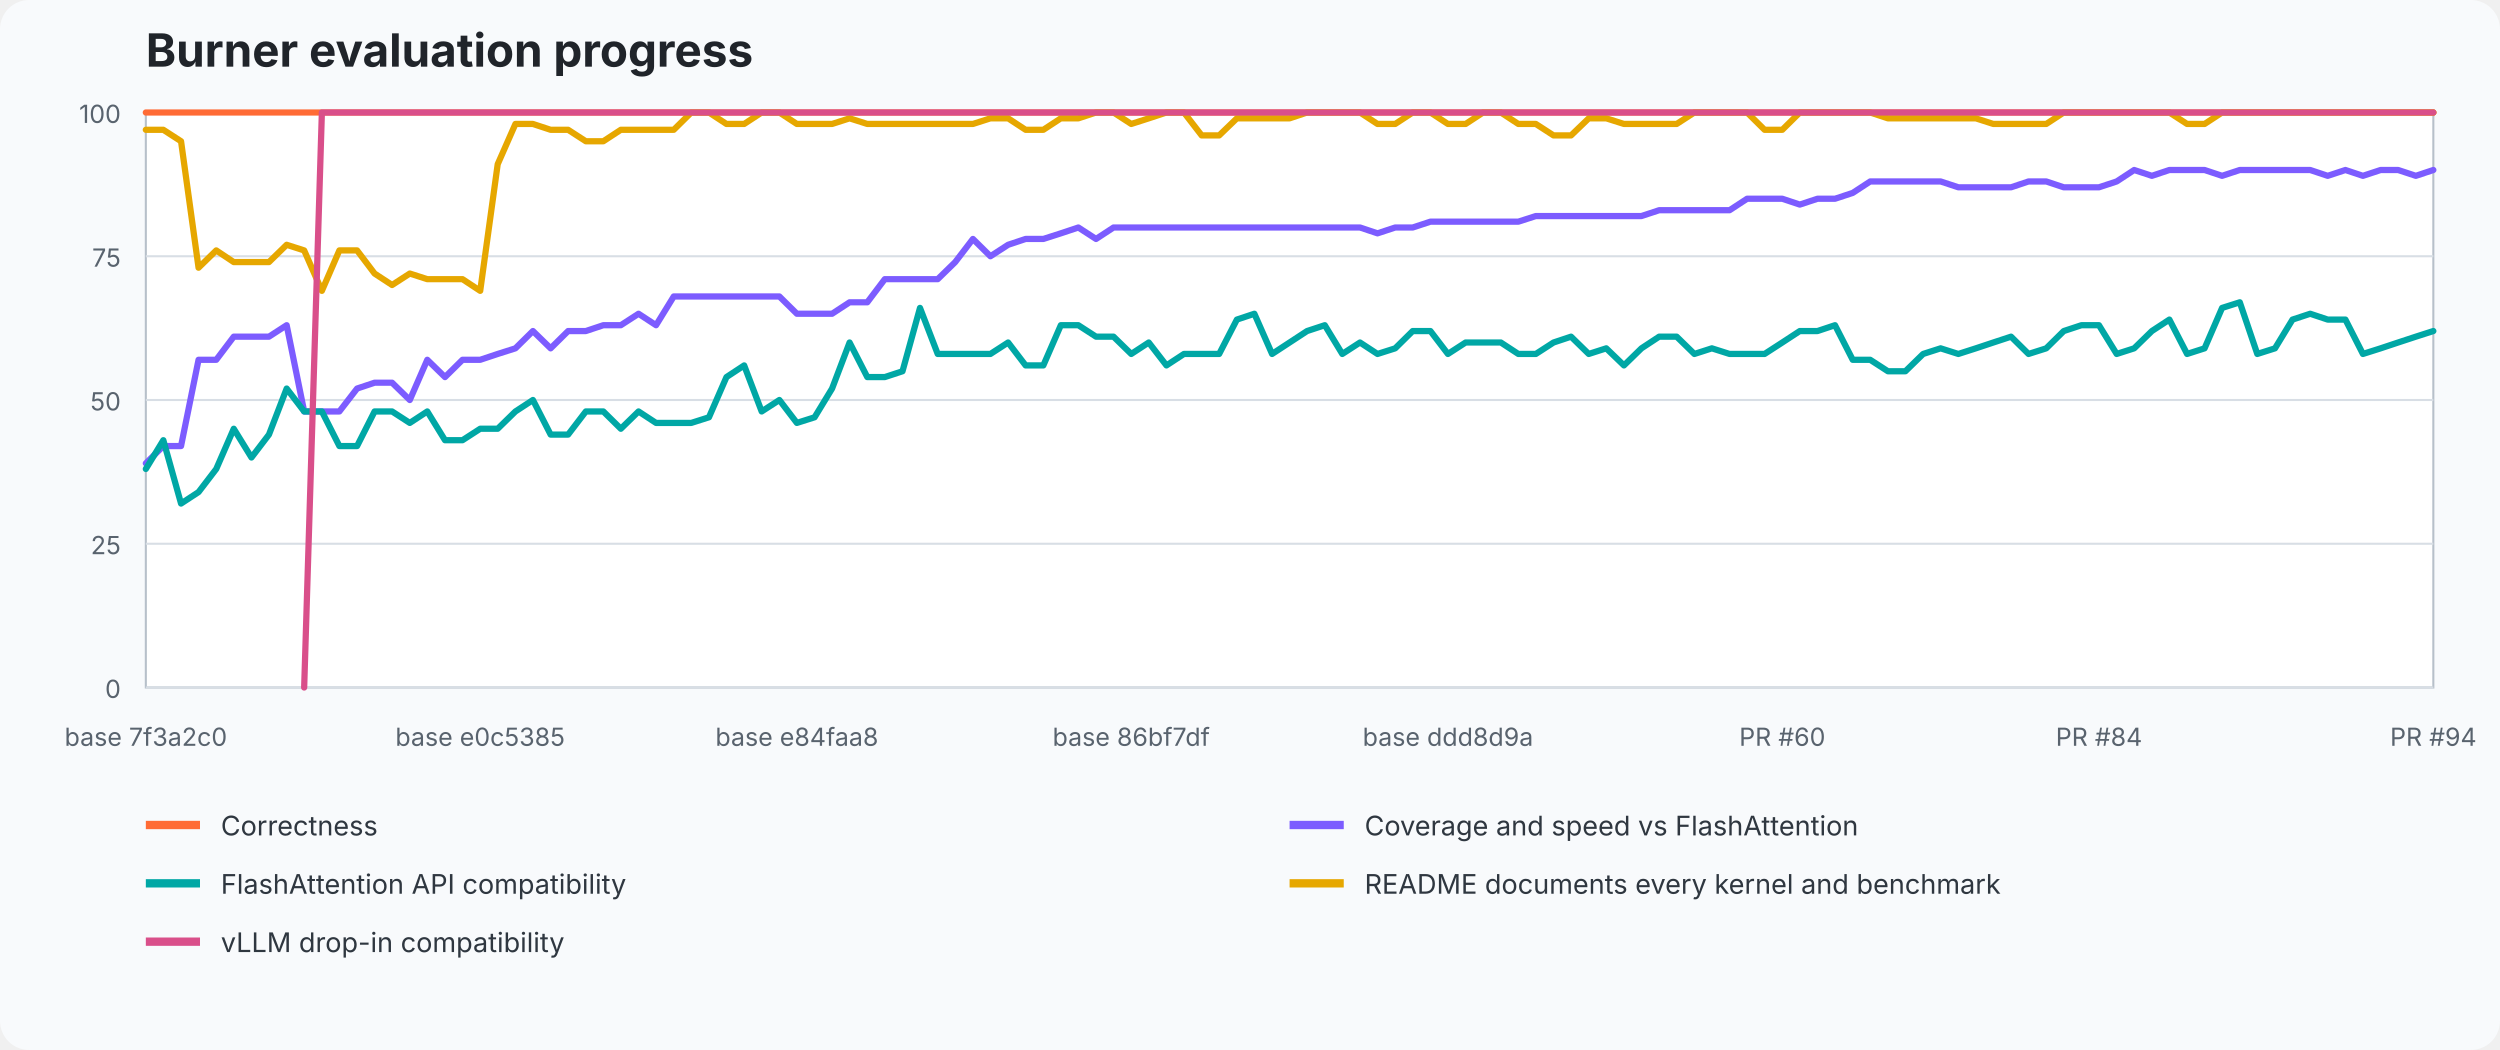
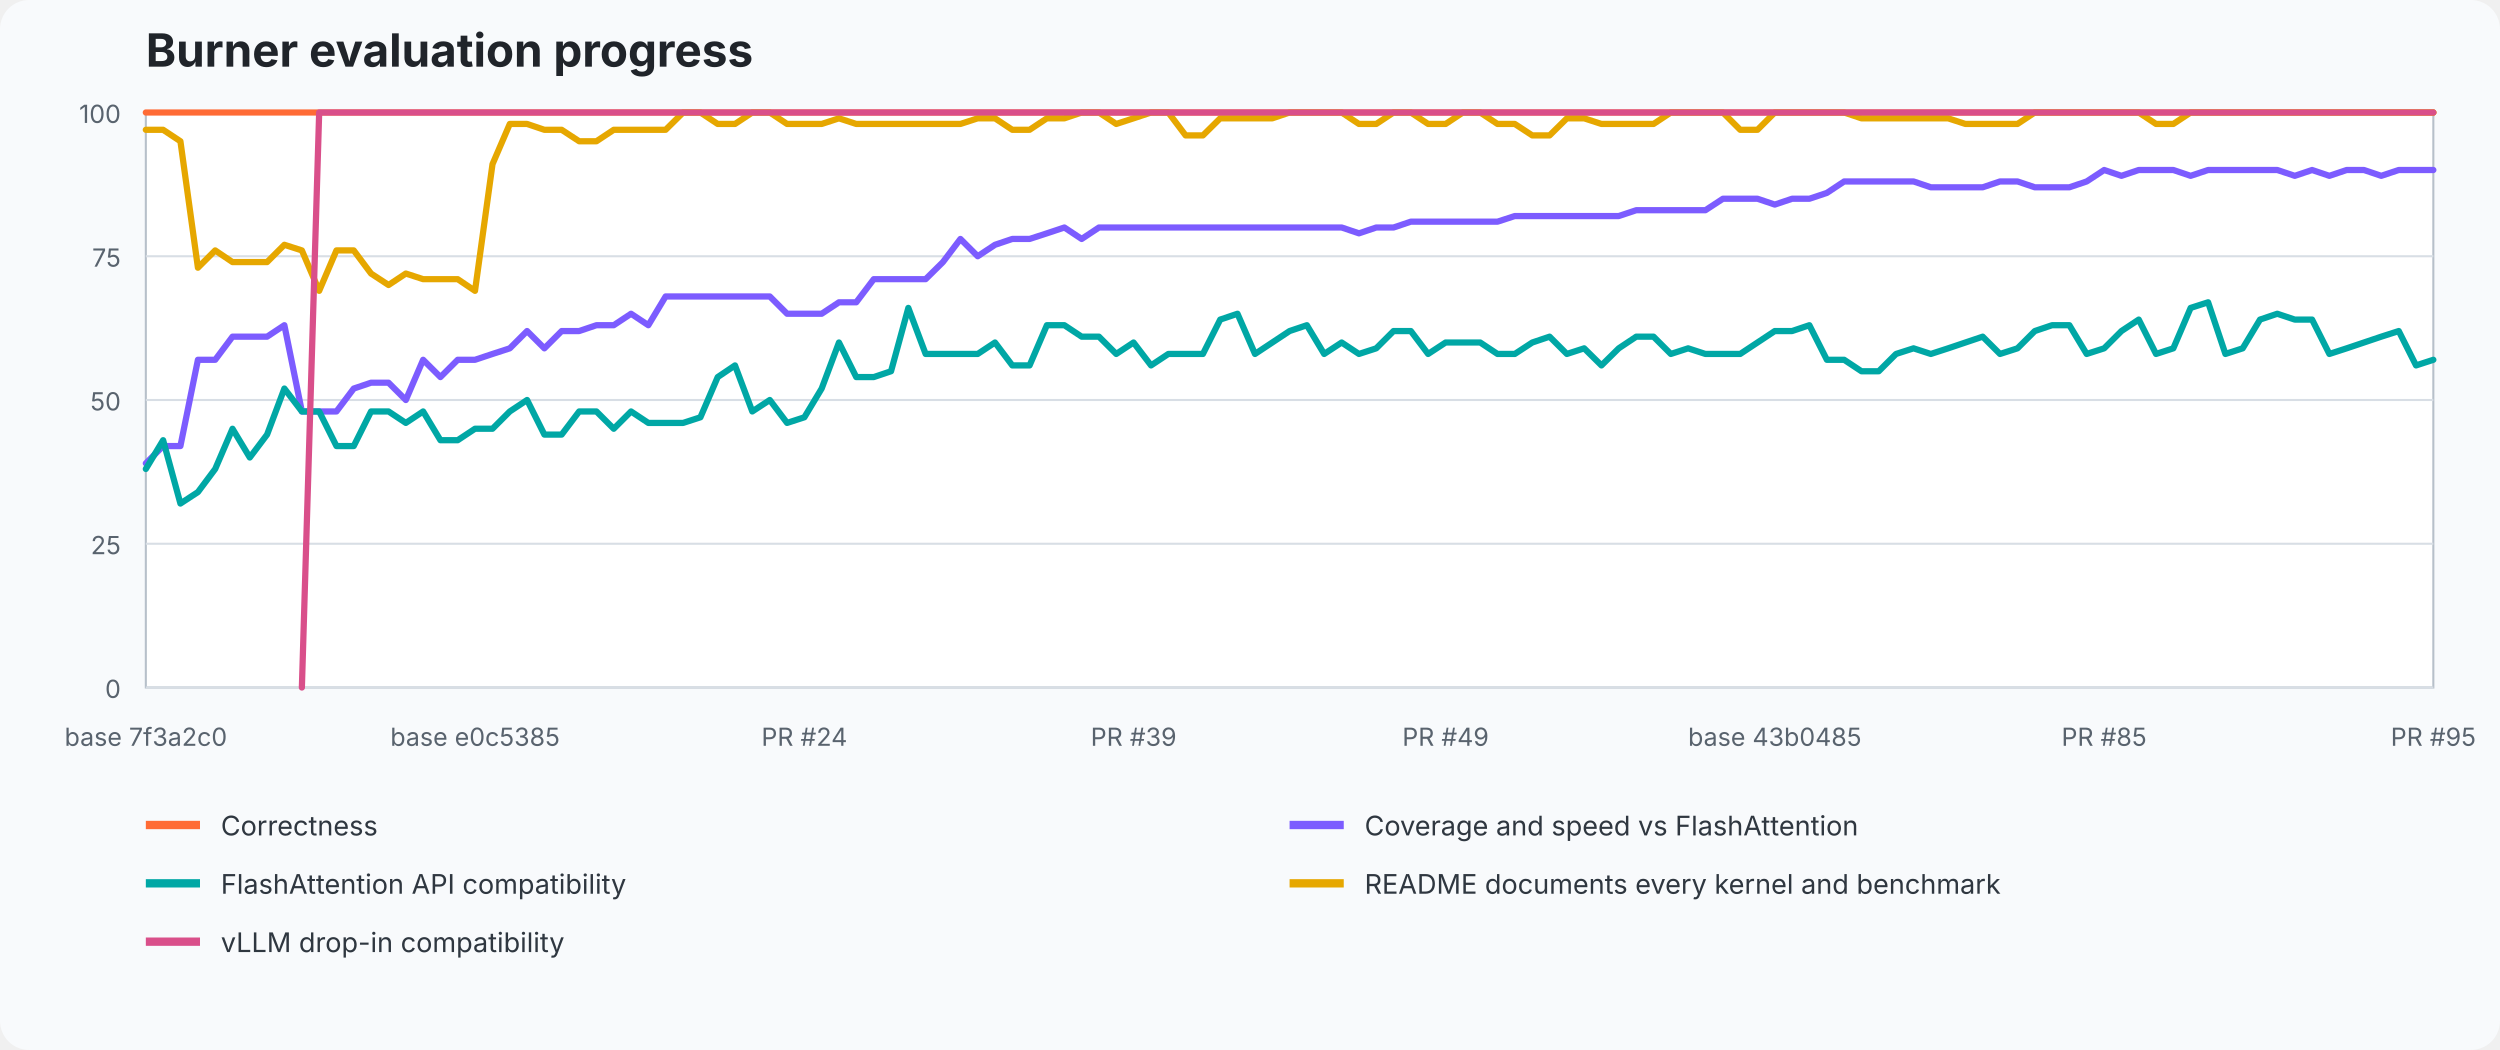
<svg xmlns="http://www.w3.org/2000/svg" width="1200" height="504" viewBox="0 0 1200 504" role="img" aria-labelledby="title desc">
  <style>text{font-family:ui-sans-serif,system-ui,-apple-system,BlinkMacSystemFont,"Segoe UI",sans-serif}.title{font-size:22px;font-weight:700;fill:#20242a}.axis{font-size:12px;fill:#59636e}.legend{font-size:13px;fill:#2f3740}.grid{stroke:#d8dee5;stroke-width:1}.plot{fill:#fff;stroke:#b7c0ca}</style>
  <rect width="100%" height="100%" fill="#f8fafc" rx="14" />
  <text x="70" y="32" class="title">Burner evaluation progress</text>
  <rect x="70" y="54" width="1098" height="276" class="plot" />
  <line x1="70" y1="330" x2="1168" y2="330" class="grid" />
  <text x="58" y="335" text-anchor="end" class="axis">0</text>
  <line x1="70" y1="261" x2="1168" y2="261" class="grid" />
  <text x="58" y="266" text-anchor="end" class="axis">25</text>
  <line x1="70" y1="192" x2="1168" y2="192" class="grid" />
  <text x="58" y="197" text-anchor="end" class="axis">50</text>
  <line x1="70" y1="123" x2="1168" y2="123" class="grid" />
  <text x="58" y="128" text-anchor="end" class="axis">75</text>
  <line x1="70" y1="54" x2="1168" y2="54" class="grid" />
  <text x="58" y="59" text-anchor="end" class="axis">100</text>
-   <polyline points="70.0,54.0 78.4,54.0 86.9,54.0 95.3,54.0 103.8,54.0 112.2,54.0 120.7,54.0 129.1,54.0 137.6,54.0 146.0,54.0 154.5,54.0 162.9,54.0 171.4,54.0 179.8,54.0 188.2,54.0 196.7,54.0 205.1,54.0 213.6,54.0 222.0,54.0 230.5,54.0 238.9,54.0 247.4,54.0 255.8,54.0 264.3,54.0 272.7,54.0 281.2,54.0 289.6,54.0 298.0,54.0 306.5,54.0 314.9,54.0 323.4,54.0 331.8,54.0 340.3,54.0 348.7,54.0 357.2,54.0 365.6,54.0 374.1,54.0 382.5,54.0 391.0,54.0 399.4,54.0 407.8,54.0 416.3,54.0 424.7,54.0 433.2,54.0 441.6,54.0 450.1,54.0 458.5,54.0 467.0,54.0 475.4,54.0 483.9,54.0 492.3,54.0 500.8,54.0 509.2,54.0 517.6,54.0 526.1,54.0 534.5,54.0 543.0,54.0 551.4,54.0 559.9,54.0 568.3,54.0 576.8,54.0 585.2,54.0 593.7,54.0 602.1,54.0 610.6,54.0 619.0,54.0 627.4,54.0 635.9,54.0 644.3,54.0 652.8,54.0 661.2,54.0 669.7,54.0 678.1,54.0 686.6,54.0 695.0,54.0 703.5,54.0 711.9,54.0 720.4,54.0 728.8,54.0 737.2,54.0 745.7,54.0 754.1,54.0 762.6,54.0 771.0,54.0 779.5,54.0 787.9,54.0 796.4,54.0 804.8,54.0 813.3,54.0 821.7,54.0 830.2,54.0 838.6,54.0 847.0,54.0 855.5,54.0 863.9,54.0 872.4,54.0 880.8,54.0 889.3,54.0 897.7,54.0 906.2,54.0 914.6,54.0 923.1,54.0 931.5,54.0 940.0,54.0 948.4,54.0 956.8,54.0 965.3,54.0 973.7,54.0 982.2,54.0 990.6,54.0 999.1,54.0 1007.5,54.0 1016.0,54.0 1024.4,54.0 1032.9,54.0 1041.3,54.0 1049.8,54.0 1058.2,54.0 1066.6,54.0 1075.1,54.0 1083.5,54.0 1092.0,54.0 1100.4,54.0 1108.9,54.0 1117.3,54.0 1125.8,54.0 1134.2,54.0 1142.7,54.0 1151.1,54.0 1159.6,54.0 1168.0,54.0" fill="none" stroke="#ff6b35" stroke-width="3" stroke-linejoin="round" stroke-linecap="round" />
-   <polyline points="70.0,222.4 78.4,214.1 86.9,214.1 95.3,172.7 103.8,172.7 112.2,161.6 120.7,161.6 129.1,161.6 137.6,156.1 146.0,197.5 154.5,197.5 162.9,197.5 171.4,186.5 179.8,183.7 188.2,183.7 196.7,192.0 205.1,172.7 213.6,181.0 222.0,172.7 230.5,172.7 238.9,169.9 247.4,167.2 255.8,158.9 264.3,167.2 272.7,158.9 281.2,158.9 289.6,156.1 298.0,156.1 306.5,150.6 314.9,156.1 323.4,142.3 331.8,142.3 340.3,142.3 348.7,142.3 357.2,142.3 365.6,142.3 374.1,142.3 382.5,150.6 391.0,150.6 399.4,150.6 407.8,145.1 416.3,145.1 424.7,134.0 433.2,134.0 441.6,134.0 450.1,134.0 458.5,125.8 467.0,114.7 475.4,123.0 483.9,117.5 492.3,114.7 500.8,114.7 509.2,112.0 517.6,109.2 526.1,114.7 534.5,109.2 543.0,109.2 551.4,109.2 559.9,109.2 568.3,109.2 576.8,109.2 585.2,109.2 593.7,109.2 602.1,109.2 610.6,109.2 619.0,109.2 627.4,109.2 635.9,109.2 644.3,109.2 652.8,109.2 661.2,112.0 669.7,109.2 678.1,109.2 686.6,106.4 695.0,106.4 703.5,106.4 711.9,106.4 720.4,106.4 728.8,106.4 737.2,103.7 745.7,103.7 754.1,103.7 762.6,103.7 771.0,103.7 779.5,103.7 787.9,103.7 796.4,100.9 804.8,100.9 813.3,100.9 821.7,100.9 830.2,100.9 838.6,95.4 847.0,95.4 855.5,95.4 863.9,98.2 872.4,95.4 880.8,95.4 889.3,92.6 897.7,87.1 906.2,87.1 914.6,87.1 923.1,87.1 931.5,87.1 940.0,89.9 948.4,89.9 956.8,89.9 965.3,89.9 973.7,87.1 982.2,87.1 990.6,89.9 999.1,89.9 1007.5,89.9 1016.0,87.1 1024.4,81.6 1032.9,84.4 1041.3,81.6 1049.8,81.6 1058.2,81.6 1066.6,84.4 1075.1,81.6 1083.5,81.6 1092.0,81.6 1100.4,81.6 1108.9,81.6 1117.3,84.4 1125.8,81.6 1134.2,84.4 1142.7,81.6 1151.1,81.6 1159.6,84.4 1168.0,81.6" fill="none" stroke="#7c5cff" stroke-width="3" stroke-linejoin="round" stroke-linecap="round" />
-   <polyline points="70.0,225.1 78.4,211.3 86.9,241.7 95.3,236.2 103.8,225.1 112.2,205.8 120.7,219.6 129.1,208.6 137.6,186.5 146.0,197.5 154.5,197.5 162.9,214.1 171.4,214.1 179.8,197.5 188.2,197.5 196.7,203.0 205.1,197.5 213.6,211.3 222.0,211.3 230.5,205.8 238.9,205.8 247.4,197.5 255.8,192.0 264.3,208.6 272.7,208.6 281.2,197.5 289.6,197.5 298.0,205.8 306.5,197.5 314.9,203.0 323.4,203.0 331.8,203.0 340.3,200.3 348.7,181.0 357.2,175.4 365.6,197.5 374.1,192.0 382.5,203.0 391.0,200.3 399.4,186.5 407.8,164.4 416.3,181.0 424.7,181.0 433.2,178.2 441.6,147.8 450.1,169.9 458.5,169.9 467.0,169.9 475.4,169.9 483.9,164.4 492.3,175.4 500.8,175.4 509.2,156.1 517.6,156.1 526.1,161.6 534.5,161.6 543.0,169.9 551.4,164.4 559.9,175.4 568.3,169.9 576.8,169.9 585.2,169.9 593.7,153.4 602.1,150.6 610.6,169.9 619.0,164.4 627.4,158.9 635.9,156.1 644.3,169.9 652.8,164.4 661.2,169.9 669.7,167.2 678.1,158.9 686.6,158.9 695.0,169.9 703.5,164.4 711.9,164.4 720.4,164.4 728.8,169.9 737.2,169.9 745.7,164.4 754.1,161.6 762.6,169.9 771.0,167.2 779.5,175.4 787.9,167.2 796.4,161.6 804.8,161.6 813.3,169.9 821.7,167.2 830.2,169.9 838.6,169.9 847.0,169.9 855.5,164.4 863.9,158.9 872.4,158.9 880.8,156.1 889.3,172.7 897.7,172.7 906.2,178.2 914.6,178.2 923.1,169.9 931.5,167.2 940.0,169.9 948.4,167.2 956.8,164.4 965.3,161.6 973.7,169.9 982.2,167.2 990.6,158.9 999.1,156.1 1007.5,156.1 1016.0,169.9 1024.4,167.2 1032.9,158.9 1041.3,153.4 1049.8,169.9 1058.2,167.2 1066.6,147.8 1075.1,145.1 1083.5,169.9 1092.0,167.2 1100.4,153.4 1108.9,150.6 1117.3,153.4 1125.8,153.4 1134.2,169.9 1142.7,167.2 1151.1,164.4 1159.6,161.6 1168.0,158.9" fill="none" stroke="#00a7a5" stroke-width="3" stroke-linejoin="round" stroke-linecap="round" />
-   <polyline points="70.0,62.3 78.4,62.3 86.9,67.8 95.3,128.5 103.8,120.2 112.2,125.8 120.7,125.8 129.1,125.8 137.6,117.5 146.0,120.2 154.5,139.6 162.9,120.2 171.4,120.2 179.8,131.3 188.2,136.8 196.7,131.3 205.1,134.0 213.6,134.0 222.0,134.0 230.5,139.6 238.9,78.8 247.4,59.5 255.8,59.5 264.3,62.3 272.7,62.3 281.2,67.8 289.6,67.8 298.0,62.3 306.5,62.3 314.9,62.3 323.4,62.3 331.8,54.0 340.3,54.0 348.7,59.5 357.2,59.5 365.6,54.0 374.1,54.0 382.5,59.5 391.0,59.5 399.4,59.5 407.8,56.8 416.3,59.5 424.7,59.5 433.2,59.5 441.6,59.5 450.1,59.5 458.5,59.5 467.0,59.5 475.4,56.8 483.9,56.8 492.3,62.3 500.8,62.3 509.2,56.8 517.6,56.8 526.1,54.0 534.5,54.0 543.0,59.5 551.4,56.8 559.9,54.0 568.3,54.0 576.8,65.0 585.2,65.0 593.7,56.8 602.1,56.8 610.6,56.8 619.0,56.8 627.4,54.0 635.9,54.0 644.3,54.0 652.8,54.0 661.2,59.5 669.7,59.5 678.1,54.0 686.6,54.0 695.0,59.5 703.5,59.5 711.9,54.0 720.4,54.0 728.8,59.5 737.2,59.5 745.7,65.0 754.1,65.0 762.6,56.8 771.0,56.8 779.5,59.5 787.9,59.5 796.4,59.5 804.8,59.5 813.3,54.0 821.7,54.0 830.2,54.0 838.6,54.0 847.0,62.3 855.5,62.3 863.9,54.0 872.4,54.0 880.8,54.0 889.3,54.0 897.7,54.0 906.2,56.8 914.6,56.8 923.1,56.8 931.5,56.8 940.0,56.8 948.4,56.8 956.8,59.5 965.3,59.5 973.7,59.5 982.2,59.5 990.6,54.0 999.1,54.0 1007.5,54.0 1016.0,54.0 1024.4,54.0 1032.9,54.0 1041.3,54.0 1049.8,59.5 1058.2,59.5 1066.6,54.0 1075.1,54.0 1083.5,54.0 1092.0,54.0 1100.4,54.0 1108.9,54.0 1117.3,54.0 1125.8,54.0 1134.2,54.0 1142.7,54.0 1151.1,54.0 1159.6,54.0 1168.0,54.0" fill="none" stroke="#e6a700" stroke-width="3" stroke-linejoin="round" stroke-linecap="round" />
-   <polyline points="146.0,330.0 154.5,54.0 162.9,54.0 171.4,54.0 179.8,54.0 188.2,54.0 196.7,54.0 205.1,54.0 213.6,54.0 222.0,54.0 230.5,54.0 238.9,54.0 247.4,54.0 255.8,54.0 264.3,54.0 272.7,54.0 281.2,54.0 289.6,54.0 298.0,54.0 306.5,54.0 314.9,54.0 323.4,54.0 331.8,54.0 340.3,54.0 348.7,54.0 357.2,54.0 365.6,54.0 374.1,54.0 382.5,54.0 391.0,54.0 399.4,54.0 407.8,54.0 416.3,54.0 424.7,54.0 433.2,54.0 441.6,54.0 450.1,54.0 458.5,54.0 467.0,54.0 475.4,54.0 483.9,54.0 492.3,54.0 500.8,54.0 509.2,54.0 517.6,54.0 526.1,54.0 534.5,54.0 543.0,54.0 551.4,54.0 559.9,54.0 568.3,54.0 576.8,54.0 585.2,54.0 593.7,54.0 602.1,54.0 610.6,54.0 619.0,54.0 627.4,54.0 635.9,54.0 644.3,54.0 652.8,54.0 661.2,54.0 669.7,54.0 678.1,54.0 686.6,54.0 695.0,54.0 703.5,54.0 711.9,54.0 720.4,54.0 728.8,54.0 737.2,54.0 745.7,54.0 754.1,54.0 762.6,54.0 771.0,54.0 779.5,54.0 787.9,54.0 796.4,54.0 804.8,54.0 813.3,54.0 821.7,54.0 830.2,54.0 838.6,54.0 847.0,54.0 855.5,54.0 863.9,54.0 872.4,54.0 880.8,54.0 889.3,54.0 897.7,54.0 906.2,54.0 914.6,54.0 923.1,54.0 931.5,54.0 940.0,54.0 948.4,54.0 956.8,54.0 965.3,54.0 973.7,54.0 982.2,54.0 990.6,54.0 999.1,54.0 1007.5,54.0 1016.0,54.0 1024.4,54.0 1032.9,54.0 1041.3,54.0 1049.8,54.0 1058.2,54.0 1066.6,54.0 1075.1,54.0 1083.5,54.0 1092.0,54.0 1100.4,54.0 1108.9,54.0 1117.3,54.0 1125.8,54.0 1134.2,54.0 1142.7,54.0 1151.1,54.0 1159.6,54.0 1168.0,54.0" fill="none" stroke="#d94f8a" stroke-width="3" stroke-linejoin="round" stroke-linecap="round" />
+   <polyline points="70.0,54.0 78.3,54.0 86.6,54.0 95.0,54.0 103.3,54.0 111.6,54.0 119.9,54.0 128.2,54.0 136.5,54.0 144.9,54.0 153.2,54.0 161.5,54.0 169.8,54.0 178.1,54.0 186.5,54.0 194.8,54.0 203.1,54.0 211.4,54.0 219.7,54.0 228.0,54.0 236.4,54.0 244.7,54.0 253.0,54.0 261.3,54.0 269.6,54.0 278.0,54.0 286.3,54.0 294.6,54.0 302.9,54.0 311.2,54.0 319.5,54.0 327.9,54.0 336.2,54.0 344.5,54.0 352.8,54.0 361.1,54.0 369.5,54.0 377.8,54.0 386.1,54.0 394.4,54.0 402.7,54.0 411.0,54.0 419.4,54.0 427.7,54.0 436.0,54.0 444.3,54.0 452.6,54.0 461.0,54.0 469.3,54.0 477.6,54.0 485.9,54.0 494.2,54.0 502.5,54.0 510.9,54.0 519.2,54.0 527.5,54.0 535.8,54.0 544.1,54.0 552.5,54.0 560.8,54.0 569.1,54.0 577.4,54.0 585.7,54.0 594.0,54.0 602.4,54.0 610.7,54.0 619.0,54.0 627.3,54.0 635.6,54.0 644.0,54.0 652.3,54.0 660.6,54.0 668.9,54.0 677.2,54.0 685.5,54.0 693.9,54.0 702.2,54.0 710.5,54.0 718.8,54.0 727.1,54.0 735.5,54.0 743.8,54.0 752.1,54.0 760.4,54.0 768.7,54.0 777.0,54.0 785.4,54.0 793.7,54.0 802.0,54.0 810.3,54.0 818.6,54.0 827.0,54.0 835.3,54.0 843.6,54.0 851.9,54.0 860.2,54.0 868.5,54.0 876.9,54.0 885.2,54.0 893.5,54.0 901.8,54.0 910.1,54.0 918.5,54.0 926.8,54.0 935.1,54.0 943.4,54.0 951.7,54.0 960.0,54.0 968.4,54.0 976.7,54.0 985.0,54.0 993.3,54.0 1001.6,54.0 1010.0,54.0 1018.3,54.0 1026.6,54.0 1034.9,54.0 1043.2,54.0 1051.5,54.0 1059.9,54.0 1068.2,54.0 1076.5,54.0 1084.8,54.0 1093.1,54.0 1101.5,54.0 1109.8,54.0 1118.1,54.0 1126.4,54.0 1134.7,54.0 1143.0,54.0 1151.4,54.0 1159.7,54.0 1168.0,54.0" fill="none" stroke="#ff6b35" stroke-width="3" stroke-linejoin="round" stroke-linecap="round" />
+   <polyline points="70.0,222.4 78.3,214.1 86.6,214.1 95.0,172.7 103.3,172.7 111.6,161.6 119.9,161.6 128.2,161.6 136.5,156.1 144.9,197.5 153.2,197.5 161.5,197.5 169.8,186.5 178.1,183.7 186.5,183.7 194.8,192.0 203.1,172.7 211.4,181.0 219.7,172.7 228.0,172.7 236.4,169.9 244.7,167.2 253.0,158.9 261.3,167.2 269.6,158.9 278.0,158.9 286.3,156.1 294.6,156.1 302.9,150.6 311.2,156.1 319.5,142.3 327.9,142.3 336.2,142.3 344.5,142.3 352.8,142.3 361.1,142.3 369.5,142.3 377.8,150.6 386.1,150.6 394.4,150.6 402.7,145.1 411.0,145.1 419.4,134.0 427.7,134.0 436.0,134.0 444.3,134.0 452.6,125.8 461.0,114.7 469.3,123.0 477.6,117.5 485.9,114.7 494.2,114.7 502.5,112.0 510.9,109.2 519.2,114.7 527.5,109.2 535.8,109.2 544.1,109.2 552.5,109.2 560.8,109.2 569.1,109.2 577.4,109.2 585.7,109.2 594.0,109.2 602.4,109.2 610.7,109.2 619.0,109.2 627.3,109.2 635.6,109.2 644.0,109.2 652.3,112.0 660.6,109.2 668.9,109.2 677.2,106.4 685.5,106.4 693.9,106.4 702.2,106.4 710.5,106.4 718.8,106.4 727.1,103.7 735.5,103.7 743.8,103.7 752.1,103.7 760.4,103.7 768.7,103.7 777.0,103.7 785.4,100.9 793.7,100.9 802.0,100.9 810.3,100.9 818.6,100.9 827.0,95.4 835.3,95.4 843.6,95.4 851.9,98.2 860.2,95.4 868.5,95.4 876.9,92.6 885.2,87.1 893.5,87.1 901.8,87.1 910.1,87.1 918.5,87.1 926.8,89.9 935.1,89.9 943.4,89.9 951.7,89.9 960.0,87.1 968.4,87.1 976.7,89.9 985.0,89.9 993.3,89.9 1001.6,87.1 1010.0,81.6 1018.3,84.4 1026.6,81.6 1034.9,81.6 1043.2,81.6 1051.5,84.4 1059.9,81.6 1068.2,81.6 1076.5,81.6 1084.8,81.6 1093.1,81.6 1101.5,84.4 1109.8,81.6 1118.1,84.4 1126.4,81.6 1134.7,81.6 1143.0,84.4 1151.4,81.6 1159.7,81.6 1168.0,81.6" fill="none" stroke="#7c5cff" stroke-width="3" stroke-linejoin="round" stroke-linecap="round" />
+   <polyline points="70.0,225.1 78.3,211.3 86.6,241.7 95.0,236.2 103.3,225.1 111.6,205.8 119.9,219.6 128.2,208.6 136.5,186.5 144.9,197.5 153.2,197.5 161.5,214.1 169.8,214.1 178.1,197.5 186.5,197.5 194.8,203.0 203.1,197.5 211.4,211.3 219.7,211.3 228.0,205.8 236.4,205.8 244.7,197.5 253.0,192.0 261.3,208.6 269.6,208.6 278.0,197.5 286.3,197.5 294.6,205.8 302.9,197.5 311.2,203.0 319.5,203.0 327.9,203.0 336.2,200.3 344.5,181.0 352.8,175.4 361.1,197.5 369.5,192.0 377.8,203.0 386.1,200.3 394.4,186.5 402.7,164.4 411.0,181.0 419.4,181.0 427.7,178.2 436.0,147.8 444.3,169.9 452.6,169.9 461.0,169.9 469.3,169.9 477.6,164.4 485.9,175.4 494.2,175.4 502.5,156.1 510.9,156.1 519.2,161.6 527.5,161.6 535.8,169.9 544.1,164.4 552.5,175.4 560.8,169.9 569.1,169.9 577.4,169.9 585.7,153.4 594.0,150.6 602.4,169.9 610.7,164.4 619.0,158.9 627.3,156.1 635.6,169.9 644.0,164.4 652.3,169.9 660.6,167.2 668.9,158.9 677.2,158.9 685.5,169.9 693.9,164.4 702.2,164.4 710.5,164.4 718.8,169.9 727.1,169.9 735.5,164.4 743.8,161.6 752.1,169.9 760.4,167.2 768.7,175.4 777.0,167.2 785.4,161.6 793.7,161.6 802.0,169.9 810.3,167.2 818.6,169.9 827.0,169.9 835.3,169.9 843.6,164.4 851.9,158.9 860.2,158.9 868.5,156.1 876.9,172.7 885.2,172.7 893.5,178.2 901.8,178.2 910.1,169.9 918.5,167.2 926.8,169.9 935.1,167.2 943.4,164.4 951.7,161.6 960.0,169.9 968.4,167.2 976.7,158.9 985.0,156.1 993.3,156.1 1001.6,169.9 1010.0,167.2 1018.3,158.9 1026.6,153.4 1034.9,169.9 1043.2,167.2 1051.5,147.8 1059.9,145.1 1068.2,169.9 1076.5,167.2 1084.8,153.4 1093.1,150.6 1101.5,153.4 1109.8,153.4 1118.1,169.9 1126.4,167.2 1134.7,164.4 1143.0,161.6 1151.4,158.9 1159.7,175.4 1168.0,172.7" fill="none" stroke="#00a7a5" stroke-width="3" stroke-linejoin="round" stroke-linecap="round" />
+   <polyline points="70.0,62.3 78.3,62.3 86.6,67.8 95.0,128.5 103.3,120.2 111.6,125.8 119.9,125.8 128.2,125.8 136.5,117.5 144.9,120.2 153.2,139.6 161.5,120.2 169.8,120.2 178.1,131.3 186.5,136.8 194.8,131.3 203.1,134.0 211.4,134.0 219.7,134.0 228.0,139.6 236.4,78.8 244.7,59.5 253.0,59.5 261.3,62.3 269.6,62.3 278.0,67.8 286.3,67.8 294.6,62.3 302.9,62.3 311.2,62.3 319.5,62.3 327.9,54.0 336.2,54.0 344.5,59.5 352.8,59.5 361.1,54.0 369.5,54.0 377.8,59.5 386.1,59.5 394.4,59.5 402.7,56.8 411.0,59.5 419.4,59.5 427.7,59.5 436.0,59.5 444.3,59.5 452.6,59.5 461.0,59.5 469.3,56.8 477.6,56.8 485.9,62.3 494.2,62.3 502.5,56.8 510.9,56.8 519.2,54.0 527.5,54.0 535.8,59.5 544.1,56.8 552.5,54.0 560.8,54.0 569.1,65.0 577.4,65.0 585.7,56.8 594.0,56.8 602.4,56.8 610.7,56.8 619.0,54.0 627.3,54.0 635.6,54.0 644.0,54.0 652.3,59.5 660.6,59.5 668.9,54.0 677.2,54.0 685.5,59.5 693.9,59.5 702.2,54.0 710.5,54.0 718.8,59.5 727.1,59.5 735.5,65.0 743.8,65.0 752.1,56.8 760.4,56.8 768.7,59.5 777.0,59.5 785.4,59.5 793.7,59.5 802.0,54.0 810.3,54.0 818.6,54.0 827.0,54.0 835.3,62.3 843.6,62.3 851.9,54.0 860.2,54.0 868.5,54.0 876.9,54.0 885.2,54.0 893.5,56.8 901.8,56.8 910.1,56.8 918.5,56.8 926.8,56.8 935.1,56.8 943.4,59.5 951.7,59.5 960.0,59.5 968.4,59.5 976.7,54.0 985.0,54.0 993.3,54.0 1001.6,54.0 1010.0,54.0 1018.3,54.0 1026.6,54.0 1034.9,59.5 1043.2,59.5 1051.5,54.0 1059.9,54.0 1068.2,54.0 1076.5,54.0 1084.8,54.0 1093.1,54.0 1101.5,54.0 1109.8,54.0 1118.1,54.0 1126.4,54.0 1134.7,54.0 1143.0,54.0 1151.4,54.0 1159.7,54.0 1168.0,54.0" fill="none" stroke="#e6a700" stroke-width="3" stroke-linejoin="round" stroke-linecap="round" />
+   <polyline points="144.9,330.0 153.2,54.0 161.5,54.0 169.8,54.0 178.1,54.0 186.5,54.0 194.8,54.0 203.1,54.0 211.4,54.0 219.7,54.0 228.0,54.0 236.4,54.0 244.7,54.0 253.0,54.0 261.3,54.0 269.6,54.0 278.0,54.0 286.3,54.0 294.6,54.0 302.9,54.0 311.2,54.0 319.5,54.0 327.9,54.0 336.2,54.0 344.5,54.0 352.8,54.0 361.1,54.0 369.5,54.0 377.8,54.0 386.1,54.0 394.4,54.0 402.7,54.0 411.0,54.0 419.4,54.0 427.7,54.0 436.0,54.0 444.3,54.0 452.6,54.0 461.0,54.0 469.3,54.0 477.6,54.0 485.9,54.0 494.2,54.0 502.5,54.0 510.9,54.0 519.2,54.0 527.5,54.0 535.8,54.0 544.1,54.0 552.5,54.0 560.8,54.0 569.1,54.0 577.4,54.0 585.7,54.0 594.0,54.0 602.4,54.0 610.7,54.0 619.0,54.0 627.3,54.0 635.6,54.0 644.0,54.0 652.3,54.0 660.6,54.0 668.9,54.0 677.2,54.0 685.5,54.0 693.9,54.0 702.2,54.0 710.5,54.0 718.8,54.0 727.1,54.0 735.5,54.0 743.8,54.0 752.1,54.0 760.4,54.0 768.7,54.0 777.0,54.0 785.4,54.0 793.7,54.0 802.0,54.0 810.3,54.0 818.6,54.0 827.0,54.0 835.3,54.0 843.6,54.0 851.9,54.0 860.2,54.0 868.5,54.0 876.9,54.0 885.2,54.0 893.5,54.0 901.8,54.0 910.1,54.0 918.5,54.0 926.8,54.0 935.1,54.0 943.4,54.0 951.7,54.0 960.0,54.0 968.4,54.0 976.7,54.0 985.0,54.0 993.3,54.0 1001.6,54.0 1010.0,54.0 1018.3,54.0 1026.6,54.0 1034.9,54.0 1043.2,54.0 1051.5,54.0 1059.9,54.0 1068.2,54.0 1076.5,54.0 1084.8,54.0 1093.1,54.0 1101.5,54.0 1109.8,54.0 1118.1,54.0 1126.4,54.0 1134.7,54.0 1143.0,54.0 1151.4,54.0 1159.7,54.0 1168.0,54.0" fill="none" stroke="#d94f8a" stroke-width="3" stroke-linejoin="round" stroke-linecap="round" />
  <text x="70" y="358" text-anchor="middle" class="axis">base 7f3a2c0</text>
-   <text x="230.477" y="358" text-anchor="middle" class="axis">base e0c5385</text>
-   <text x="382.508" y="358" text-anchor="middle" class="axis">base e84faa8</text>
-   <text x="542.985" y="358" text-anchor="middle" class="axis">base 86bf7df</text>
-   <text x="695.015" y="358" text-anchor="middle" class="axis">base ddd8d9a</text>
-   <text x="855.492" y="358" text-anchor="middle" class="axis">PR #60</text>
-   <text x="1007.523" y="358" text-anchor="middle" class="axis">PR #84</text>
-   <text x="1168" y="358" text-anchor="middle" class="axis">PR #94</text>
+   <text x="228.045" y="358" text-anchor="middle" class="axis">base e0c5385</text>
+   <text x="386.091" y="358" text-anchor="middle" class="axis">PR #24</text>
+   <text x="544.136" y="358" text-anchor="middle" class="axis">PR #39</text>
+   <text x="693.864" y="358" text-anchor="middle" class="axis">PR #49</text>
+   <text x="851.909" y="358" text-anchor="middle" class="axis">base 43b0485</text>
+   <text x="1009.955" y="358" text-anchor="middle" class="axis">PR #85</text>
+   <text x="1168" y="358" text-anchor="middle" class="axis">PR #95</text>
  <line x1="70" y1="396" x2="96" y2="396" stroke="#ff6b35" stroke-width="4" />
  <text x="106" y="401" class="legend">Correctness</text>
  <line x1="619" y1="396" x2="645" y2="396" stroke="#7c5cff" stroke-width="4" />
  <text x="655" y="401" class="legend">Coverage and speed vs FlashAttention</text>
  <line x1="70" y1="424" x2="96" y2="424" stroke="#00a7a5" stroke-width="4" />
  <text x="106" y="429" class="legend">FlashAttention API compatibility</text>
  <line x1="619" y1="424" x2="645" y2="424" stroke="#e6a700" stroke-width="4" />
  <text x="655" y="429" class="legend">README documents every kernel and benchmark</text>
  <line x1="70" y1="452" x2="96" y2="452" stroke="#d94f8a" stroke-width="4" />
  <text x="106" y="457" class="legend">vLLM drop-in compatibility</text>
</svg>
